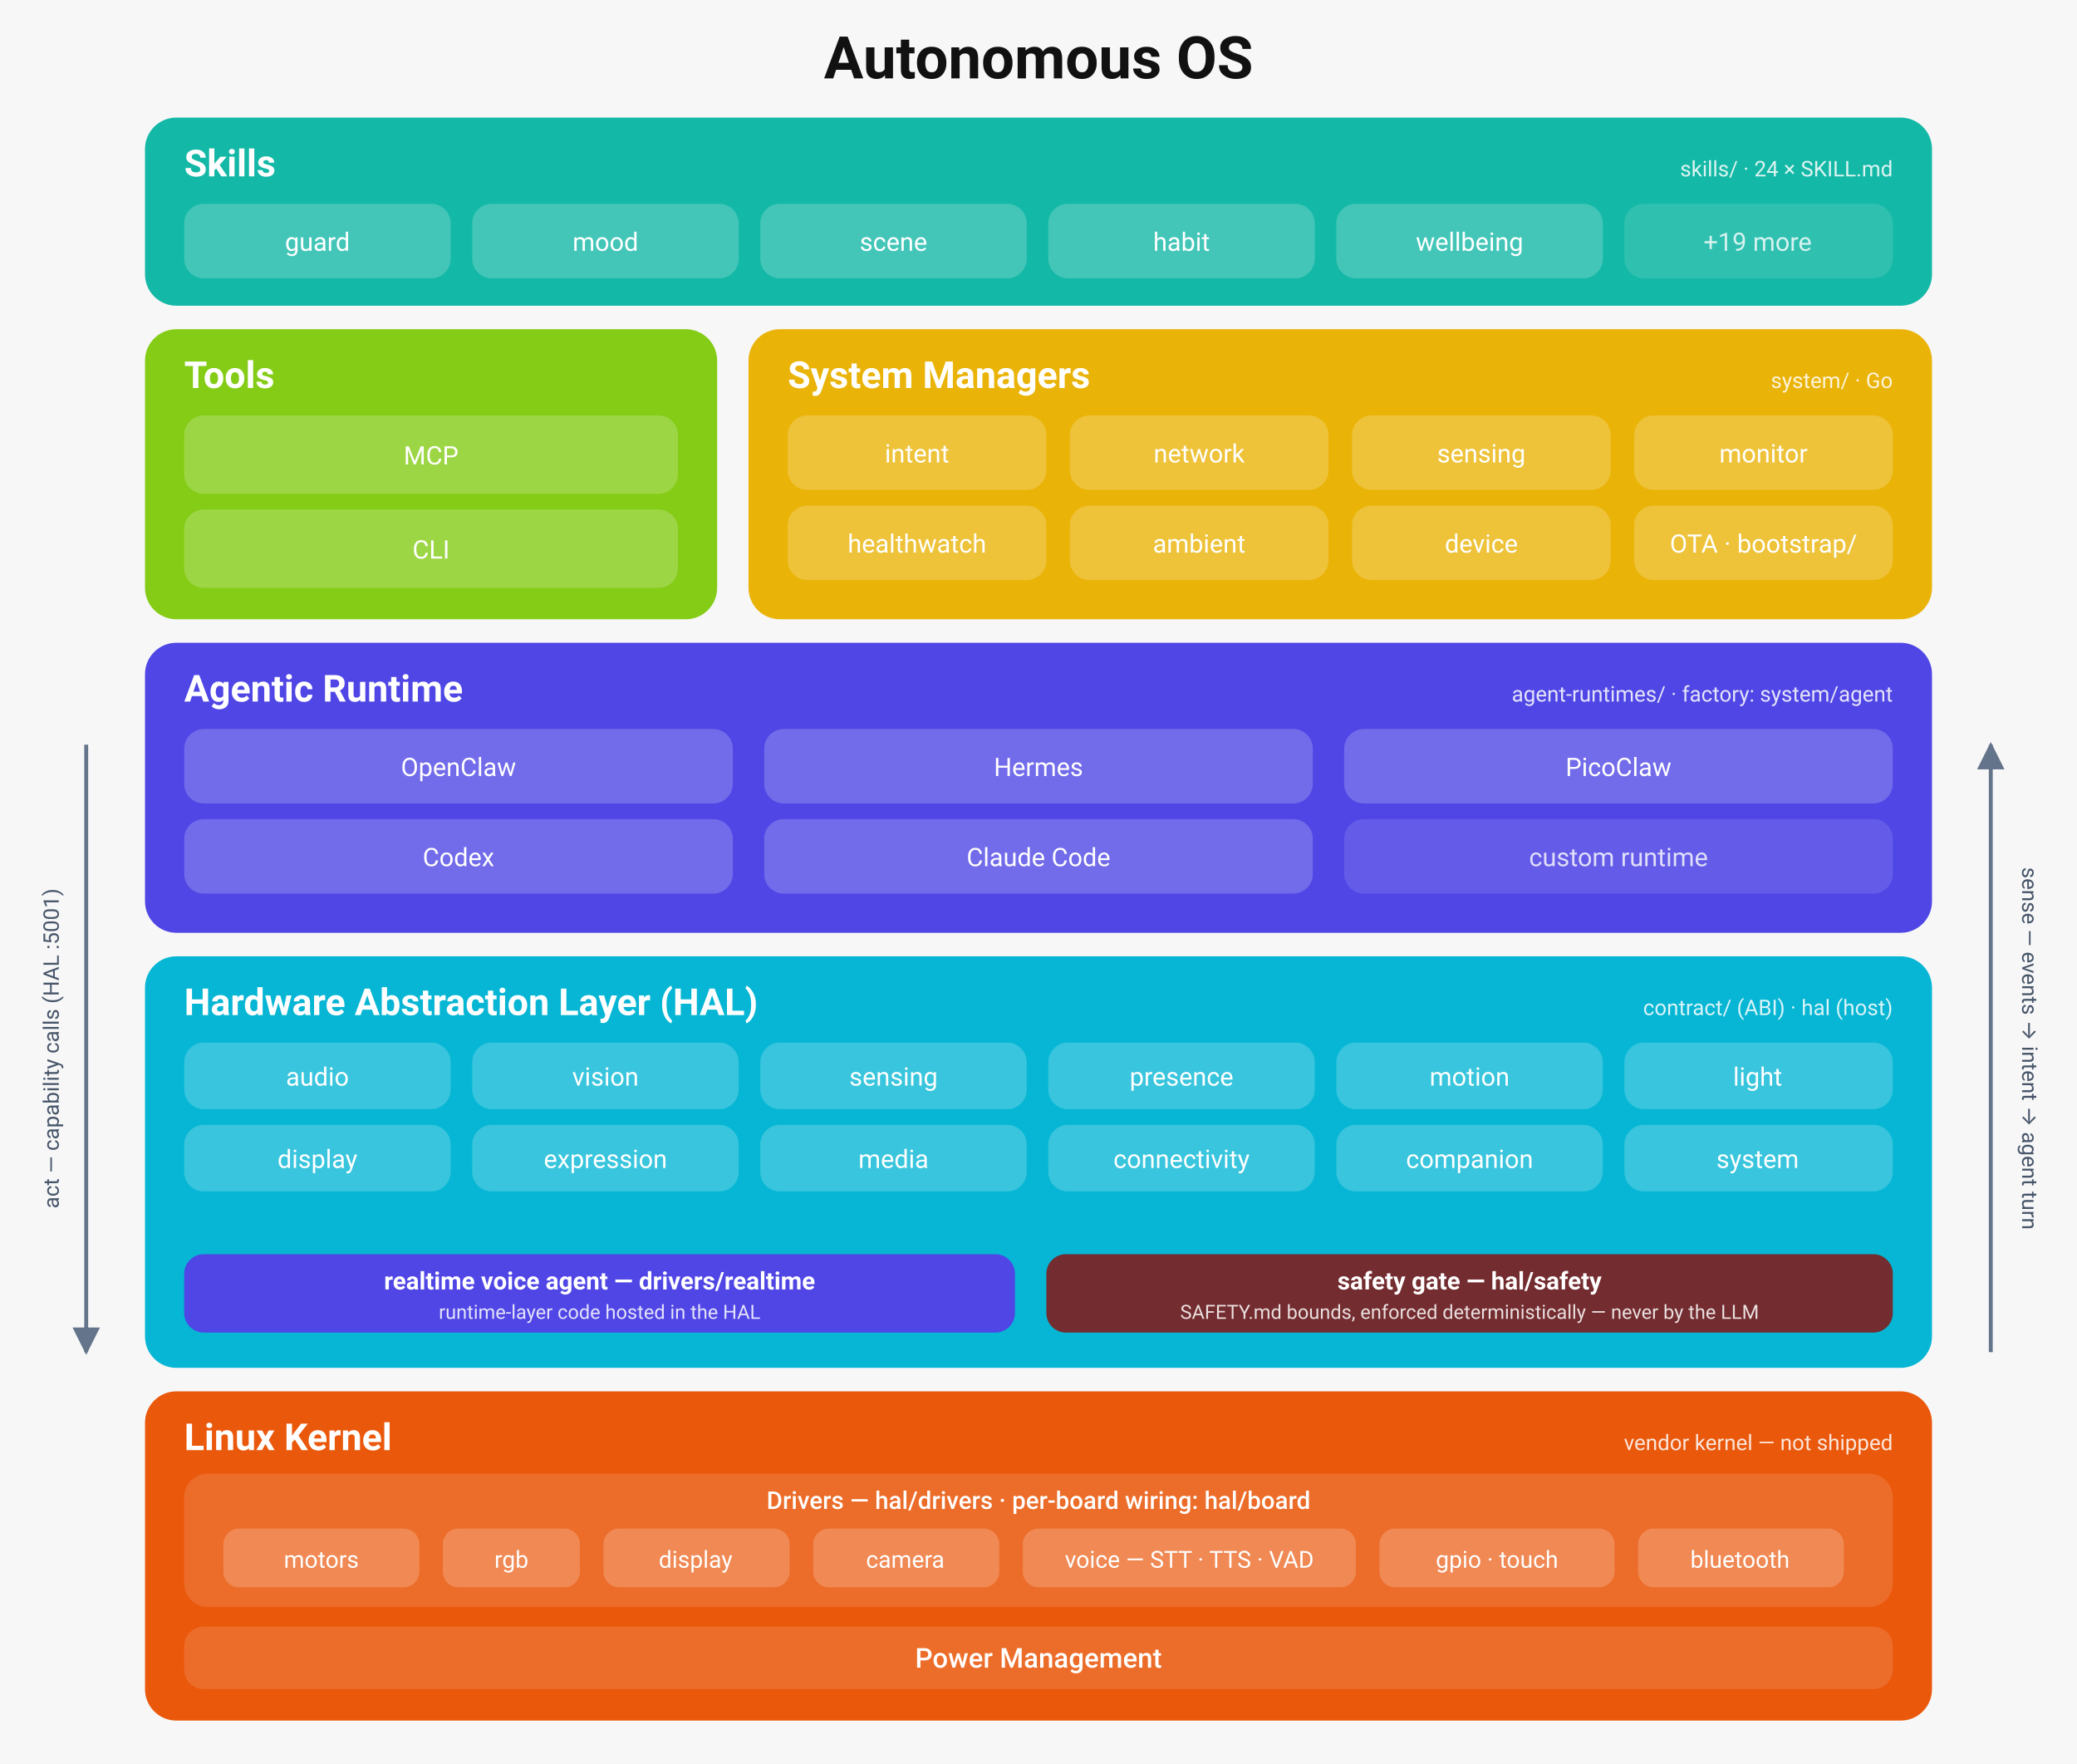
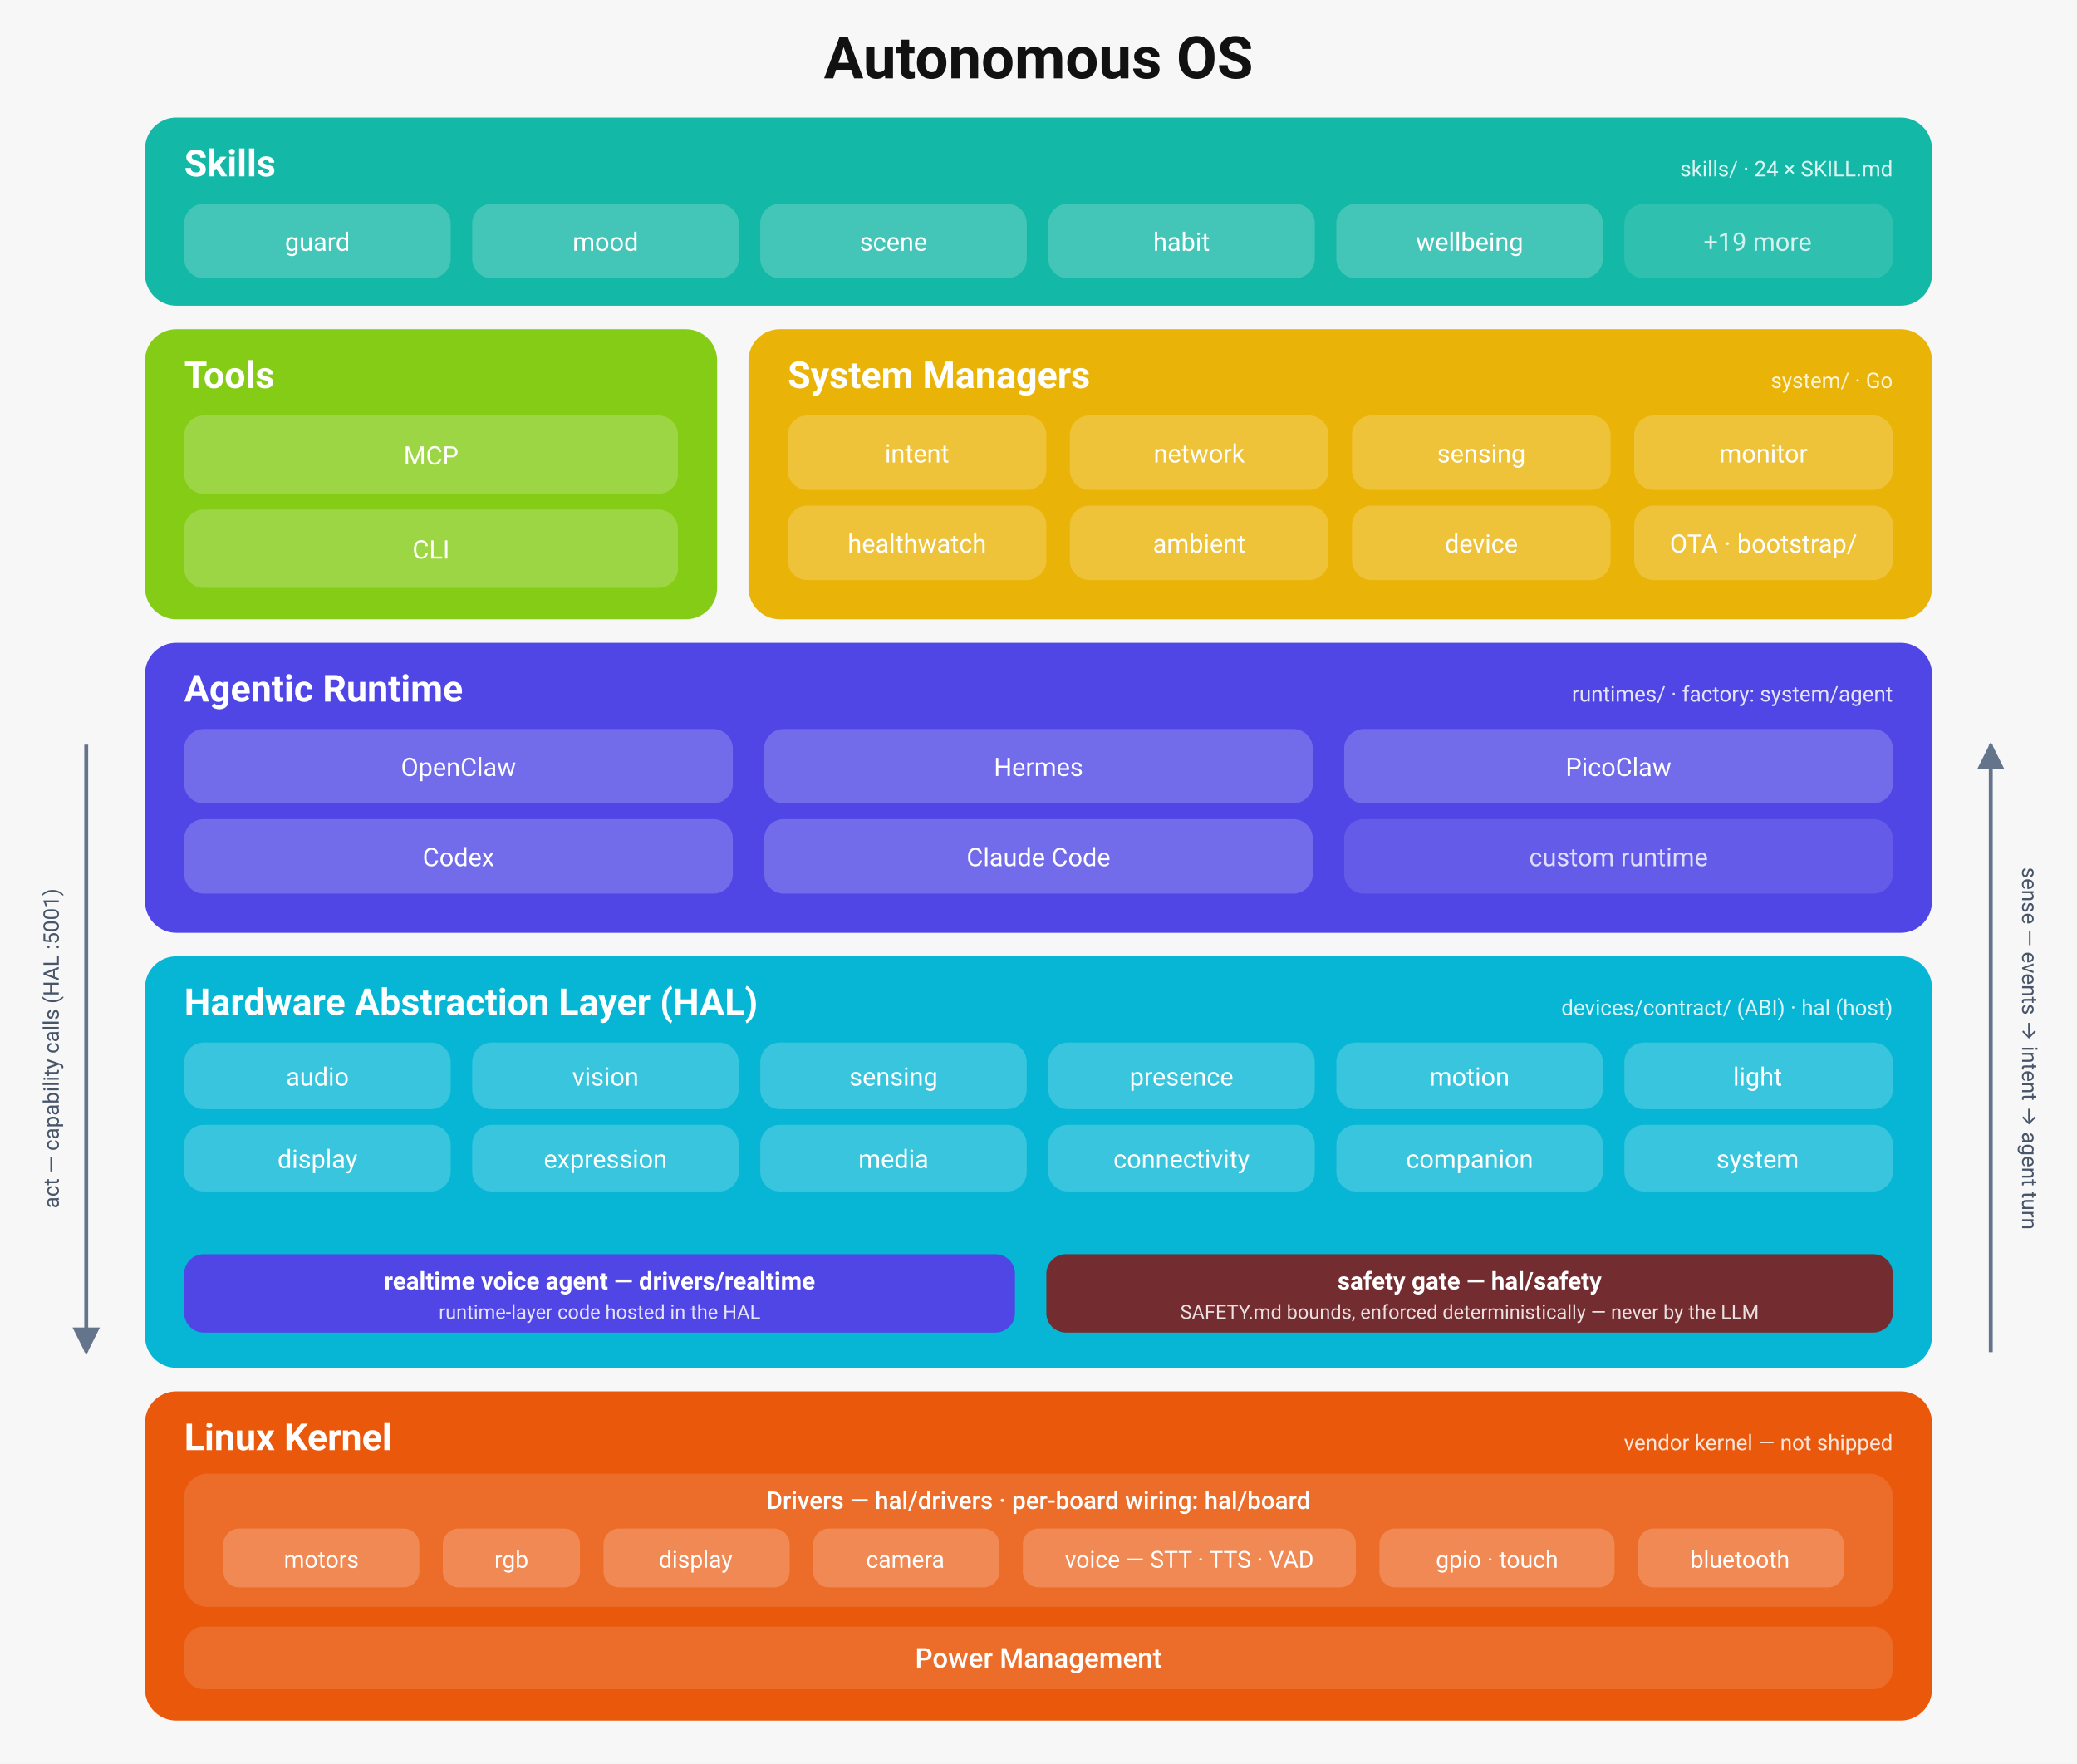
<svg xmlns="http://www.w3.org/2000/svg" width="1060" height="900" viewBox="0 0 1060 900" font-family="-apple-system, BlinkMacSystemFont, Segoe UI, Roboto, sans-serif">
  <defs>
    <marker id="arr" viewBox="0 0 10 10" refX="9" refY="5" markerWidth="7" markerHeight="7" orient="auto-start-reverse">
      <path d="M0,0 L10,5 L0,10 z" fill="#64748b" />
    </marker>
  </defs>
  <rect x="0" y="0" width="1060" height="900" fill="#f7f7f8" />
  <text x="530" y="40" text-anchor="middle" font-size="30" font-weight="700" fill="#111111">Autonomous OS</text>
  <rect x="74" y="60" width="912" height="96" rx="16" fill="#14b8a6" />
  <text x="94" y="90" text-anchor="start" font-size="19" font-weight="600" fill="#ffffff">Skills</text>
  <text x="966" y="90" text-anchor="end" font-size="11" fill="#ffffff" fill-opacity="0.85">skills/ · 24 × SKILL.md</text>
  <g fill="#ffffff" fill-opacity="0.2">
    <rect x="94" y="104" width="136" height="38" rx="10" />
    <rect x="241" y="104" width="136" height="38" rx="10" />
    <rect x="388" y="104" width="136" height="38" rx="10" />
    <rect x="535" y="104" width="136" height="38" rx="10" />
    <rect x="682" y="104" width="136" height="38" rx="10" />
  </g>
  <rect x="829" y="104" width="137" height="38" rx="10" fill="#ffffff" fill-opacity="0.12" />
  <g fill="#ffffff" font-size="13" text-anchor="middle">
    <text x="162" y="128">guard</text>
    <text x="309" y="128">mood</text>
    <text x="456" y="128">scene</text>
    <text x="603" y="128">habit</text>
    <text x="750" y="128">wellbeing</text>
  </g>
  <text x="897" y="128" text-anchor="middle" font-size="13" fill="#ffffff" fill-opacity="0.8">+19 more</text>
  <rect x="74" y="168" width="292" height="148" rx="16" fill="#84cc16" />
  <text x="94" y="198" text-anchor="start" font-size="19" font-weight="600" fill="#ffffff">Tools</text>
  <g fill="#ffffff" fill-opacity="0.2">
    <rect x="94" y="212" width="252" height="40" rx="10" />
    <rect x="94" y="260" width="252" height="40" rx="10" />
  </g>
  <g fill="#ffffff" font-size="13" text-anchor="middle">
    <text x="220" y="237">MCP</text>
    <text x="220" y="285">CLI</text>
  </g>
  <rect x="382" y="168" width="604" height="148" rx="16" fill="#eab308" />
  <text x="402" y="198" text-anchor="start" font-size="19" font-weight="600" fill="#ffffff">System Managers</text>
  <text x="966" y="198" text-anchor="end" font-size="11" fill="#ffffff" fill-opacity="0.85">system/ · Go</text>
  <g fill="#ffffff" fill-opacity="0.2">
    <rect x="402" y="212" width="132" height="38" rx="10" />
    <rect x="546" y="212" width="132" height="38" rx="10" />
    <rect x="690" y="212" width="132" height="38" rx="10" />
    <rect x="834" y="212" width="132" height="38" rx="10" />
    <rect x="402" y="258" width="132" height="38" rx="10" />
    <rect x="546" y="258" width="132" height="38" rx="10" />
    <rect x="690" y="258" width="132" height="38" rx="10" />
    <rect x="834" y="258" width="132" height="38" rx="10" />
  </g>
  <g fill="#ffffff" font-size="13" text-anchor="middle">
    <text x="468" y="236">intent</text>
    <text x="612" y="236">network</text>
    <text x="756" y="236">sensing</text>
    <text x="900" y="236">monitor</text>
    <text x="468" y="282">healthwatch</text>
    <text x="612" y="282">ambient</text>
    <text x="756" y="282">device</text>
    <text x="900" y="282">OTA · bootstrap/</text>
  </g>
  <rect x="74" y="328" width="912" height="148" rx="16" fill="#4f46e5" />
  <text x="94" y="358" text-anchor="start" font-size="19" font-weight="600" fill="#ffffff">Agentic Runtime</text>
-   <text x="966" y="358" text-anchor="end" font-size="11" fill="#ffffff" fill-opacity="0.85">agent-runtimes/ · factory: system/agent</text>
+   <text x="966" y="358" text-anchor="end" font-size="11" fill="#ffffff" fill-opacity="0.85">runtimes/ · factory: system/agent</text>
  <g fill="#ffffff" fill-opacity="0.2">
    <rect x="94" y="372" width="280" height="38" rx="10" />
    <rect x="390" y="372" width="280" height="38" rx="10" />
    <rect x="686" y="372" width="280" height="38" rx="10" />
    <rect x="94" y="418" width="280" height="38" rx="10" />
    <rect x="390" y="418" width="280" height="38" rx="10" />
  </g>
  <rect x="686" y="418" width="280" height="38" rx="10" fill="#ffffff" fill-opacity="0.12" />
  <g fill="#ffffff" font-size="13" text-anchor="middle">
    <text x="234" y="396">OpenClaw</text>
    <text x="530" y="396">Hermes</text>
    <text x="826" y="396">PicoClaw</text>
    <text x="234" y="442">Codex</text>
    <text x="530" y="442">Claude Code</text>
  </g>
  <text x="826" y="442" text-anchor="middle" font-size="13" fill="#ffffff" fill-opacity="0.8">custom runtime</text>
  <rect x="74" y="488" width="912" height="210" rx="16" fill="#06b6d4" />
  <text x="94" y="518" text-anchor="start" font-size="19" font-weight="600" fill="#ffffff">Hardware Abstraction Layer (HAL)</text>
-   <text x="966" y="518" text-anchor="end" font-size="11" fill="#ffffff" fill-opacity="0.85">contract/ (ABI) · hal (host)</text>
+   <text x="966" y="518" text-anchor="end" font-size="11" fill="#ffffff" fill-opacity="0.85">devices/contract/ (ABI) · hal (host)</text>
  <g fill="#ffffff" fill-opacity="0.2">
    <rect x="94" y="532" width="136" height="34" rx="10" />
    <rect x="241" y="532" width="136" height="34" rx="10" />
    <rect x="388" y="532" width="136" height="34" rx="10" />
    <rect x="535" y="532" width="136" height="34" rx="10" />
    <rect x="682" y="532" width="136" height="34" rx="10" />
    <rect x="829" y="532" width="137" height="34" rx="10" />
    <rect x="94" y="574" width="136" height="34" rx="10" />
    <rect x="241" y="574" width="136" height="34" rx="10" />
    <rect x="388" y="574" width="136" height="34" rx="10" />
    <rect x="535" y="574" width="136" height="34" rx="10" />
    <rect x="682" y="574" width="136" height="34" rx="10" />
    <rect x="829" y="574" width="137" height="34" rx="10" />
  </g>
  <g fill="#ffffff" font-size="13" text-anchor="middle">
    <text x="162" y="554">audio</text>
    <text x="309" y="554">vision</text>
    <text x="456" y="554">sensing</text>
    <text x="603" y="554">presence</text>
    <text x="750" y="554">motion</text>
    <text x="897" y="554">light</text>
    <text x="162" y="596">display</text>
    <text x="309" y="596">expression</text>
    <text x="456" y="596">media</text>
    <text x="603" y="596">connectivity</text>
    <text x="750" y="596">companion</text>
    <text x="897" y="596">system</text>
  </g>
  <rect x="94" y="640" width="424" height="40" rx="10" fill="#4f46e5" />
  <text x="306" y="658" text-anchor="middle" font-size="12.5" font-weight="600" fill="#ffffff">realtime voice agent — drivers/realtime</text>
  <text x="306" y="673" text-anchor="middle" font-size="10" fill="#ffffff" fill-opacity="0.85">runtime-layer code hosted in the HAL</text>
  <rect x="534" y="640" width="432" height="40" rx="10" fill="#7f1d1d" fill-opacity="0.9" />
  <text x="750" y="658" text-anchor="middle" font-size="12.5" font-weight="600" fill="#ffffff">safety gate — hal/safety</text>
  <text x="750" y="673" text-anchor="middle" font-size="10" fill="#ffffff" fill-opacity="0.85">SAFETY.md bounds, enforced deterministically — never by the LLM</text>
  <rect x="74" y="710" width="912" height="168" rx="16" fill="#ea580c" />
  <text x="94" y="740" text-anchor="start" font-size="19" font-weight="600" fill="#ffffff">Linux Kernel</text>
  <text x="966" y="740" text-anchor="end" font-size="11" fill="#ffffff" fill-opacity="0.85">vendor kernel — not shipped</text>
  <rect x="94" y="752" width="872" height="68" rx="12" fill="#ffffff" fill-opacity="0.12" />
  <text x="530" y="770" text-anchor="middle" font-size="12.5" font-weight="500" fill="#ffffff">Drivers — hal/drivers · per-board wiring: hal/board</text>
  <g fill="#ffffff" fill-opacity="0.2">
    <rect x="114" y="780" width="100" height="30" rx="8" />
    <rect x="226" y="780" width="70" height="30" rx="8" />
    <rect x="308" y="780" width="95" height="30" rx="8" />
    <rect x="415" y="780" width="95" height="30" rx="8" />
    <rect x="522" y="780" width="170" height="30" rx="8" />
    <rect x="704" y="780" width="120" height="30" rx="8" />
    <rect x="836" y="780" width="105" height="30" rx="8" />
  </g>
  <g fill="#ffffff" font-size="12" text-anchor="middle">
    <text x="164" y="800">motors</text>
    <text x="261" y="800">rgb</text>
    <text x="355" y="800">display</text>
    <text x="462" y="800">camera</text>
    <text x="607" y="800">voice — STT · TTS · VAD</text>
    <text x="764" y="800">gpio · touch</text>
    <text x="888" y="800">bluetooth</text>
  </g>
  <rect x="94" y="830" width="872" height="32" rx="10" fill="#ffffff" fill-opacity="0.12" />
  <text x="530" y="851" text-anchor="middle" font-size="14" font-weight="500" fill="#ffffff">Power Management</text>
  <line x1="44" y1="380" x2="44" y2="690" stroke="#64748b" stroke-width="2" marker-end="url(#arr)" />
  <text x="30" y="535" text-anchor="middle" font-size="11" fill="#475569" transform="rotate(-90 30 535)">act — capability calls (HAL :5001)</text>
  <line x1="1016" y1="690" x2="1016" y2="380" stroke="#64748b" stroke-width="2" marker-end="url(#arr)" />
  <text x="1032" y="535" text-anchor="middle" font-size="11" fill="#475569" transform="rotate(90 1032 535)">sense — events → intent → agent turn</text>
</svg>
